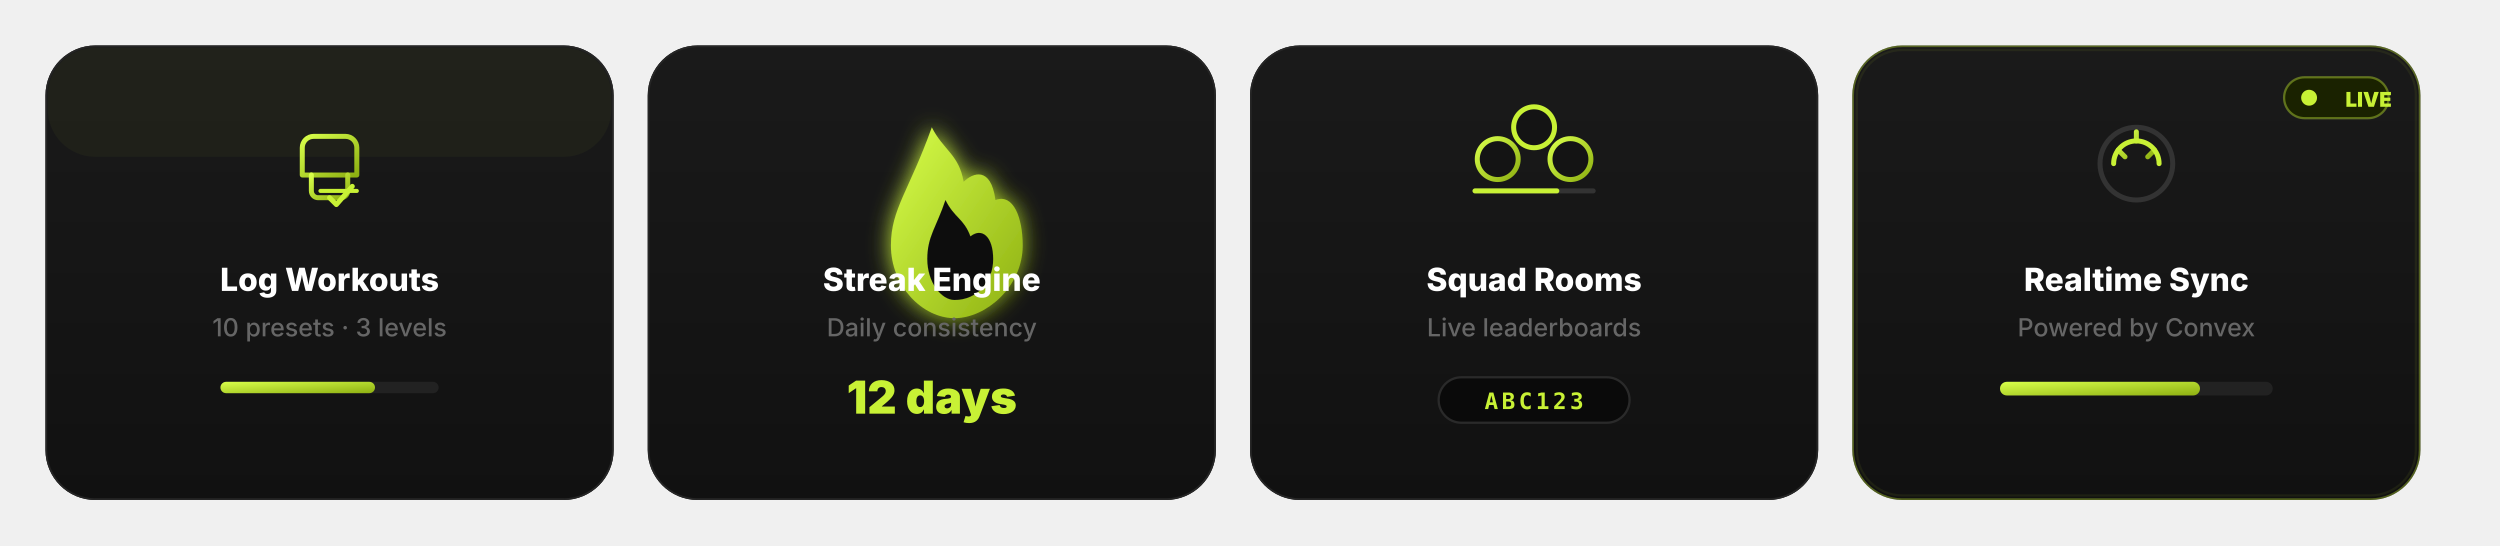
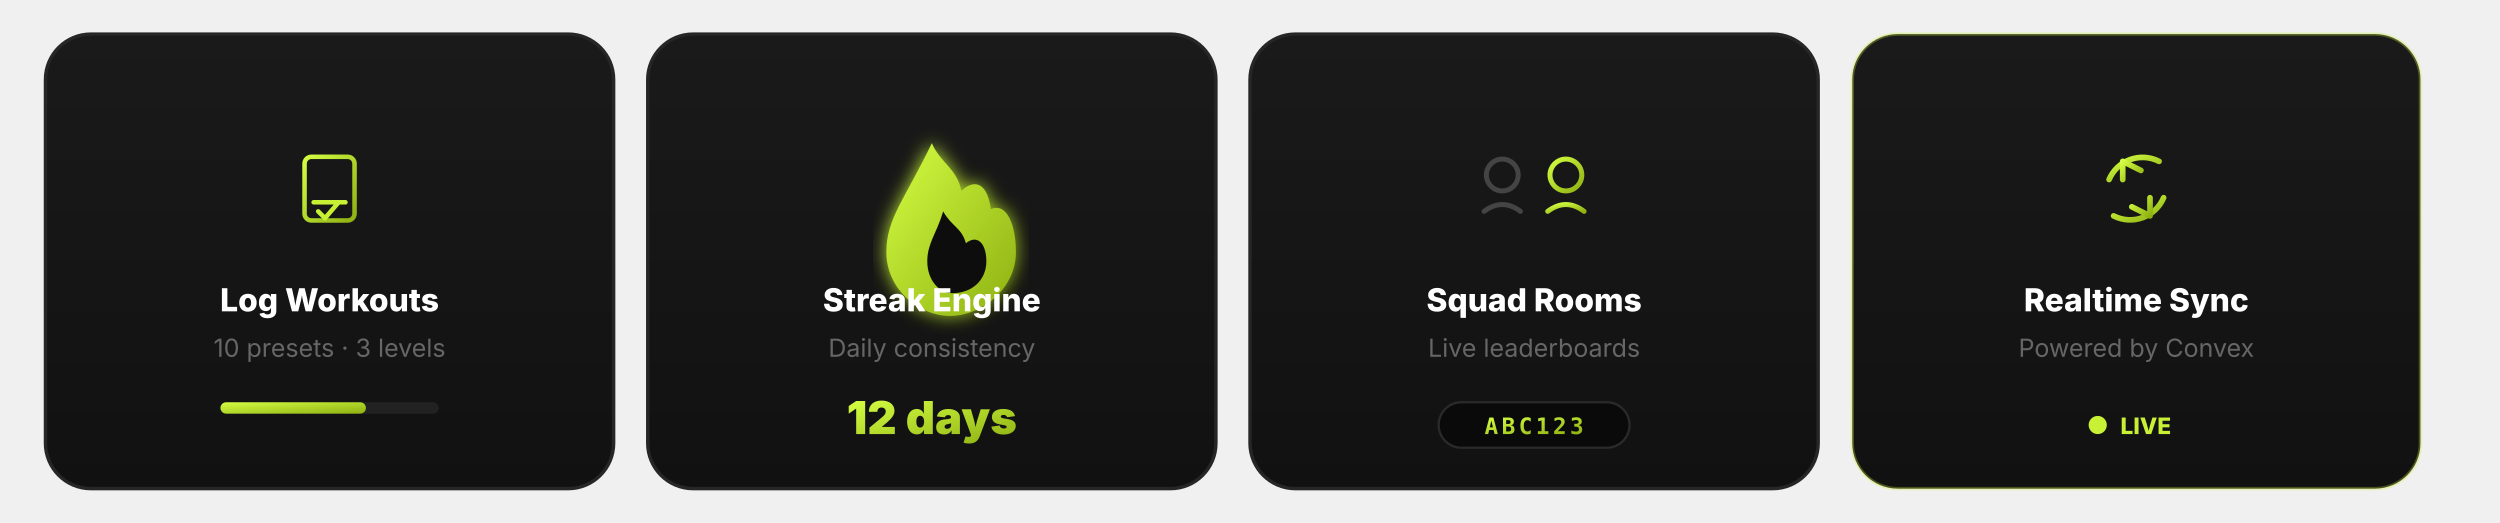
- <svg xmlns="http://www.w3.org/2000/svg" viewBox="0 0 1100 240" role="img" aria-label="GrindRoom features">
+ <svg xmlns="http://www.w3.org/2000/svg" viewBox="0 0 1100 230" role="img" aria-label="GrindRoom features">
  <defs>
-     <linearGradient id="gLime" x1="0" y1="0" x2="1" y2="1">
-       <stop offset="0%" stop-color="#d8ff4a" />
+     <linearGradient id="lime" x1="0" y1="0" x2="1" y2="1">
+       <stop offset="0%" stop-color="#d4fe42" />
      <stop offset="100%" stop-color="#8eb012" />
    </linearGradient>
-     <linearGradient id="gCard" x1="0" y1="0" x2="0" y2="1">
+     <linearGradient id="card" x1="0" y1="0" x2="0" y2="1">
      <stop offset="0%" stop-color="#1a1a1a" />
      <stop offset="100%" stop-color="#111" />
    </linearGradient>
-     <filter id="flameGlow" x="-60%" y="-60%" width="220%" height="220%">
-       <feGaussianBlur stdDeviation="5" result="b" />
+     <filter id="glow">
+       <feGaussianBlur stdDeviation="4" result="b" />
      <feMerge>
        <feMergeNode in="b" />
        <feMergeNode in="SourceGraphic" />
      </feMerge>
    </filter>
-     <clipPath id="c1">
-       <rect x="20" y="20" width="250" height="200" rx="22" />
-     </clipPath>
-     <clipPath id="c2">
-       <rect x="285" y="20" width="250" height="200" rx="22" />
-     </clipPath>
-     <clipPath id="c3">
-       <rect x="550" y="20" width="250" height="200" rx="22" />
-     </clipPath>
-     <clipPath id="c4">
-       <rect x="815" y="20" width="250" height="200" rx="22" />
-     </clipPath>
  </defs>
-   <g clip-path="url(#c1)">
-     <rect x="20" y="20" width="250" height="200" rx="22" fill="url(#gCard)" stroke="#262626" stroke-width="1.5" />
-     <rect x="21" y="21" width="248" height="48" rx="21" fill="#C8F135" opacity="0.04" />
-     <g transform="translate(145, 72)" stroke="url(#gLime)" stroke-width="2.2" stroke-linecap="round" stroke-linejoin="round" fill="none">
-       <path d="M-12 5h24M-12 5v-12a5 5 0 0 1 5-5h14a5 5 0 0 1 5 5v12" />
-       <path d="M-8 5v7a3 3 0 0 0 3 3h10a3 3 0 0 0 3-3V5" />
-       <path d="M-4 12h16" stroke="#C8F135" stroke-width="1.8" />
-       <path d="M0 15l3 3 7-8" stroke="#C8F135" stroke-width="2.2" />
+   <g transform="translate(20, 15)">
+     <rect width="250" height="200" rx="20" fill="url(#card)" stroke="#262626" stroke-width="1.5" />
+     <g transform="translate(125, 68)" fill="none" stroke="url(#lime)" stroke-width="2" stroke-linecap="round" stroke-linejoin="round">
+       <rect x="-11" y="-14" width="22" height="28" rx="3" />
+       <path d="M-7 6h14M-5 10l3 3 6-7" stroke="#C8F135" stroke-width="2" />
    </g>
-     <text x="145" y="128" text-anchor="middle" fill="#fff" font-family="Segoe UI, Inter, system-ui, sans-serif" font-size="14" font-weight="800">Log Workouts</text>
-     <text x="145" y="148" text-anchor="middle" fill="#666" font-family="Segoe UI, Inter, system-ui, sans-serif" font-size="11" font-weight="500">10 presets · 3 levels</text>
-     <rect x="97" y="168" width="96" height="5" rx="2.5" fill="#222" />
-     <rect x="97" y="168" width="68" height="5" rx="2.5" fill="url(#gLime)" />
+     <text x="125" y="122" text-anchor="middle" fill="#fff" font-family="Segoe UI, Inter, system-ui, sans-serif" font-size="14" font-weight="800">Log Workouts</text>
+     <text x="125" y="142" text-anchor="middle" fill="#666" font-family="Segoe UI, Inter, system-ui, sans-serif" font-size="11">10 presets · 3 levels</text>
+     <rect x="77" y="162" width="96" height="5" rx="2.5" fill="#222" />
+     <rect x="77" y="162" width="64" height="5" rx="2.5" fill="url(#lime)" />
  </g>
-   <g clip-path="url(#c2)">
-     <rect x="285" y="20" width="250" height="200" rx="22" fill="url(#gCard)" stroke="#262626" stroke-width="1.5" />
-     <g transform="translate(410, 78)" filter="url(#flameGlow)">
-       <path d="M0-22C5-12 12-10 14 2C18-2 26-5 28 10C36 7 40 18 40 30C40 48 24 62 10 62C-4 62-18 48-18 30C-18 14-10 6 0-22Z" fill="url(#gLime)" />
-       <path d="M-2 36C-2 26 2 22 6 10C10 18 14 18 17 26C22 22 27 26 27 36C27 46 20 54 10 54C4 54-2 46-2 36Z" fill="#111" />
+   <g transform="translate(285, 15)">
+     <rect width="250" height="200" rx="20" fill="url(#card)" stroke="#262626" stroke-width="1.5" />
+     <g transform="translate(125, 68)" filter="url(#glow)">
+       <path d="M0-20C4-11 11-9 13 1C17-3 24-5 26 9C33 6 37 16 37 28C37 44 22 56 8 56C-6 56-20 44-20 28C-20 13-12 5 0-20Z" fill="url(#lime)" />
+       <path d="M-2 32C-2 24 2 20 5 10C9 17 13 17 15 24C20 20 24 24 24 32C24 40 18 46 9 46C3 46-2 40-2 32Z" fill="#111" />
    </g>
-     <text x="410" y="128" text-anchor="middle" fill="#fff" font-family="Segoe UI, Inter, system-ui, sans-serif" font-size="14" font-weight="800">Streak Engine</text>
-     <text x="410" y="148" text-anchor="middle" fill="#666" font-family="Segoe UI, Inter, system-ui, sans-serif" font-size="11" font-weight="500">Daily consistency</text>
-     <text x="410" y="182" text-anchor="middle" fill="#C8F135" font-family="Segoe UI, Inter, system-ui, sans-serif" font-size="20" font-weight="900">12 days</text>
+     <text x="125" y="122" text-anchor="middle" fill="#fff" font-family="Segoe UI, Inter, system-ui, sans-serif" font-size="14" font-weight="800">Streak Engine</text>
+     <text x="125" y="142" text-anchor="middle" fill="#666" font-family="Segoe UI, Inter, system-ui, sans-serif" font-size="11">Daily consistency</text>
+     <text x="125" y="176" text-anchor="middle" fill="url(#lime)" font-family="Segoe UI, Inter, system-ui, sans-serif" font-size="20" font-weight="900">12 days</text>
  </g>
-   <g clip-path="url(#c3)">
-     <rect x="550" y="20" width="250" height="200" rx="22" fill="url(#gCard)" stroke="#262626" stroke-width="1.5" />
-     <g transform="translate(675, 72)" fill="none" stroke="url(#gLime)" stroke-width="2.2" stroke-linecap="round">
-       <circle cx="-16" cy="-2" r="9" fill="#141414" />
-       <circle cx="16" cy="-2" r="9" fill="#141414" />
-       <circle cx="0" cy="-16" r="9" fill="#141414" stroke="#C8F135" />
-       <path d="M-26 12h52" stroke="#333" />
-       <path d="M-26 12h36" stroke="#C8F135" />
+   <g transform="translate(550, 15)">
+     <rect width="250" height="200" rx="20" fill="url(#card)" stroke="#262626" stroke-width="1.5" />
+     <g transform="translate(125, 68)" fill="none" stroke-width="2.2" stroke-linecap="round">
+       <circle cx="-14" cy="-6" r="7" stroke="#444" />
+       <path d="M-22 10 Q-14 4 -6 10" stroke="#444" />
+       <circle cx="14" cy="-6" r="7" stroke="url(#lime)" />
+       <path d="M6 10 Q14 4 22 10" stroke="url(#lime)" />
    </g>
-     <text x="675" y="128" text-anchor="middle" fill="#fff" font-family="Segoe UI, Inter, system-ui, sans-serif" font-size="14" font-weight="800">Squad Rooms</text>
-     <text x="675" y="148" text-anchor="middle" fill="#666" font-family="Segoe UI, Inter, system-ui, sans-serif" font-size="11" font-weight="500">Live leaderboards</text>
-     <rect x="633" y="166" width="84" height="20" rx="10" fill="#0a0a0a" stroke="#2a2a2a" />
-     <text x="675" y="180" text-anchor="middle" fill="#C8F135" font-family="ui-monospace, monospace" font-size="10" font-weight="700" letter-spacing="1.5">ABC123</text>
+     <text x="125" y="122" text-anchor="middle" fill="#fff" font-family="Segoe UI, Inter, system-ui, sans-serif" font-size="14" font-weight="800">Squad Rooms</text>
+     <text x="125" y="142" text-anchor="middle" fill="#666" font-family="Segoe UI, Inter, system-ui, sans-serif" font-size="11">Live leaderboards</text>
+     <rect x="83" y="162" width="84" height="20" rx="10" fill="#0a0a0a" stroke="#2a2a2a" />
+     <text x="125" y="176" text-anchor="middle" fill="url(#lime)" font-family="ui-monospace, monospace" font-size="10" font-weight="700" letter-spacing="1.5">ABC123</text>
  </g>
-   <g clip-path="url(#c4)">
-     <rect x="815" y="20" width="250" height="200" rx="22" fill="url(#gCard)" stroke="rgba(200,241,53,0.35)" stroke-width="1.5" />
-     <rect x="817" y="22" width="246" height="196" rx="20" fill="none" stroke="#C8F135" stroke-opacity="0.07" />
-     <rect x="1005" y="34" width="46" height="18" rx="9" fill="#1a2200" stroke="rgba(200,241,53,0.4)" />
-     <circle cx="1016" cy="43" r="3.5" fill="#C8F135">
-       <animate attributeName="opacity" values="1;0.25;1" dur="1.6s" repeatCount="indefinite" />
+   <g transform="translate(815, 15)">
+     <rect width="250" height="200" rx="20" fill="url(#card)" stroke="rgba(200,241,53,0.3)" stroke-width="1.5" />
+     <g transform="translate(125, 68)" fill="none" stroke="url(#lime)" stroke-width="2.5" stroke-linecap="round" stroke-linejoin="round">
+       <path d="M10-12a16 16 0 0 0-22 8" />
+       <polyline points="2,-8 -6,-12 -6,-4" />
+       <path d="M-10 12a16 16 0 0 0 22-8" />
+       <polyline points="-2,8 6,12 6,4" />
+     </g>
+     <text x="125" y="122" text-anchor="middle" fill="#fff" font-family="Segoe UI, Inter, system-ui, sans-serif" font-size="14" font-weight="800">Realtime Sync</text>
+     <text x="125" y="142" text-anchor="middle" fill="#666" font-family="Segoe UI, Inter, system-ui, sans-serif" font-size="11">Powered by Convex</text>
+     <circle cx="108" cy="172" r="4" fill="#C8F135">
+       <animate attributeName="opacity" values="1;0.3;1" dur="1.8s" repeatCount="indefinite" />
    </circle>
-     <text x="1032" y="47" fill="#C8F135" font-family="Segoe UI, Inter, system-ui, sans-serif" font-size="9" font-weight="900">LIVE</text>
-     <g transform="translate(940, 72)" fill="none" stroke="url(#gLime)" stroke-width="2.2" stroke-linecap="round">
-       <circle cx="0" cy="0" r="16" stroke="#333" />
-       <path d="M0-10v-4M-8-6l3 3M8-6l-3 3" />
-       <path d="M-10 0a10 10 0 0 1 20 0" stroke="#C8F135">
-         <animate attributeName="stroke-dasharray" values="0 35;18 17;0 35" dur="2.5s" repeatCount="indefinite" />
-       </path>
-     </g>
-     <text x="940" y="128" text-anchor="middle" fill="#fff" font-family="Segoe UI, Inter, system-ui, sans-serif" font-size="14" font-weight="800">Realtime Sync</text>
-     <text x="940" y="148" text-anchor="middle" fill="#666" font-family="Segoe UI, Inter, system-ui, sans-serif" font-size="11" font-weight="500">Powered by Convex</text>
-     <rect x="880" y="168" width="120" height="6" rx="3" fill="#222" />
-     <rect x="880" y="168" width="88" height="6" rx="3" fill="url(#gLime)">
-       <animate attributeName="width" values="55;105;75;88" dur="3s" repeatCount="indefinite" />
-     </rect>
+     <text x="118" y="176" fill="#C8F135" font-family="Segoe UI, Inter, system-ui, sans-serif" font-size="10" font-weight="800">LIVE</text>
  </g>
</svg>
